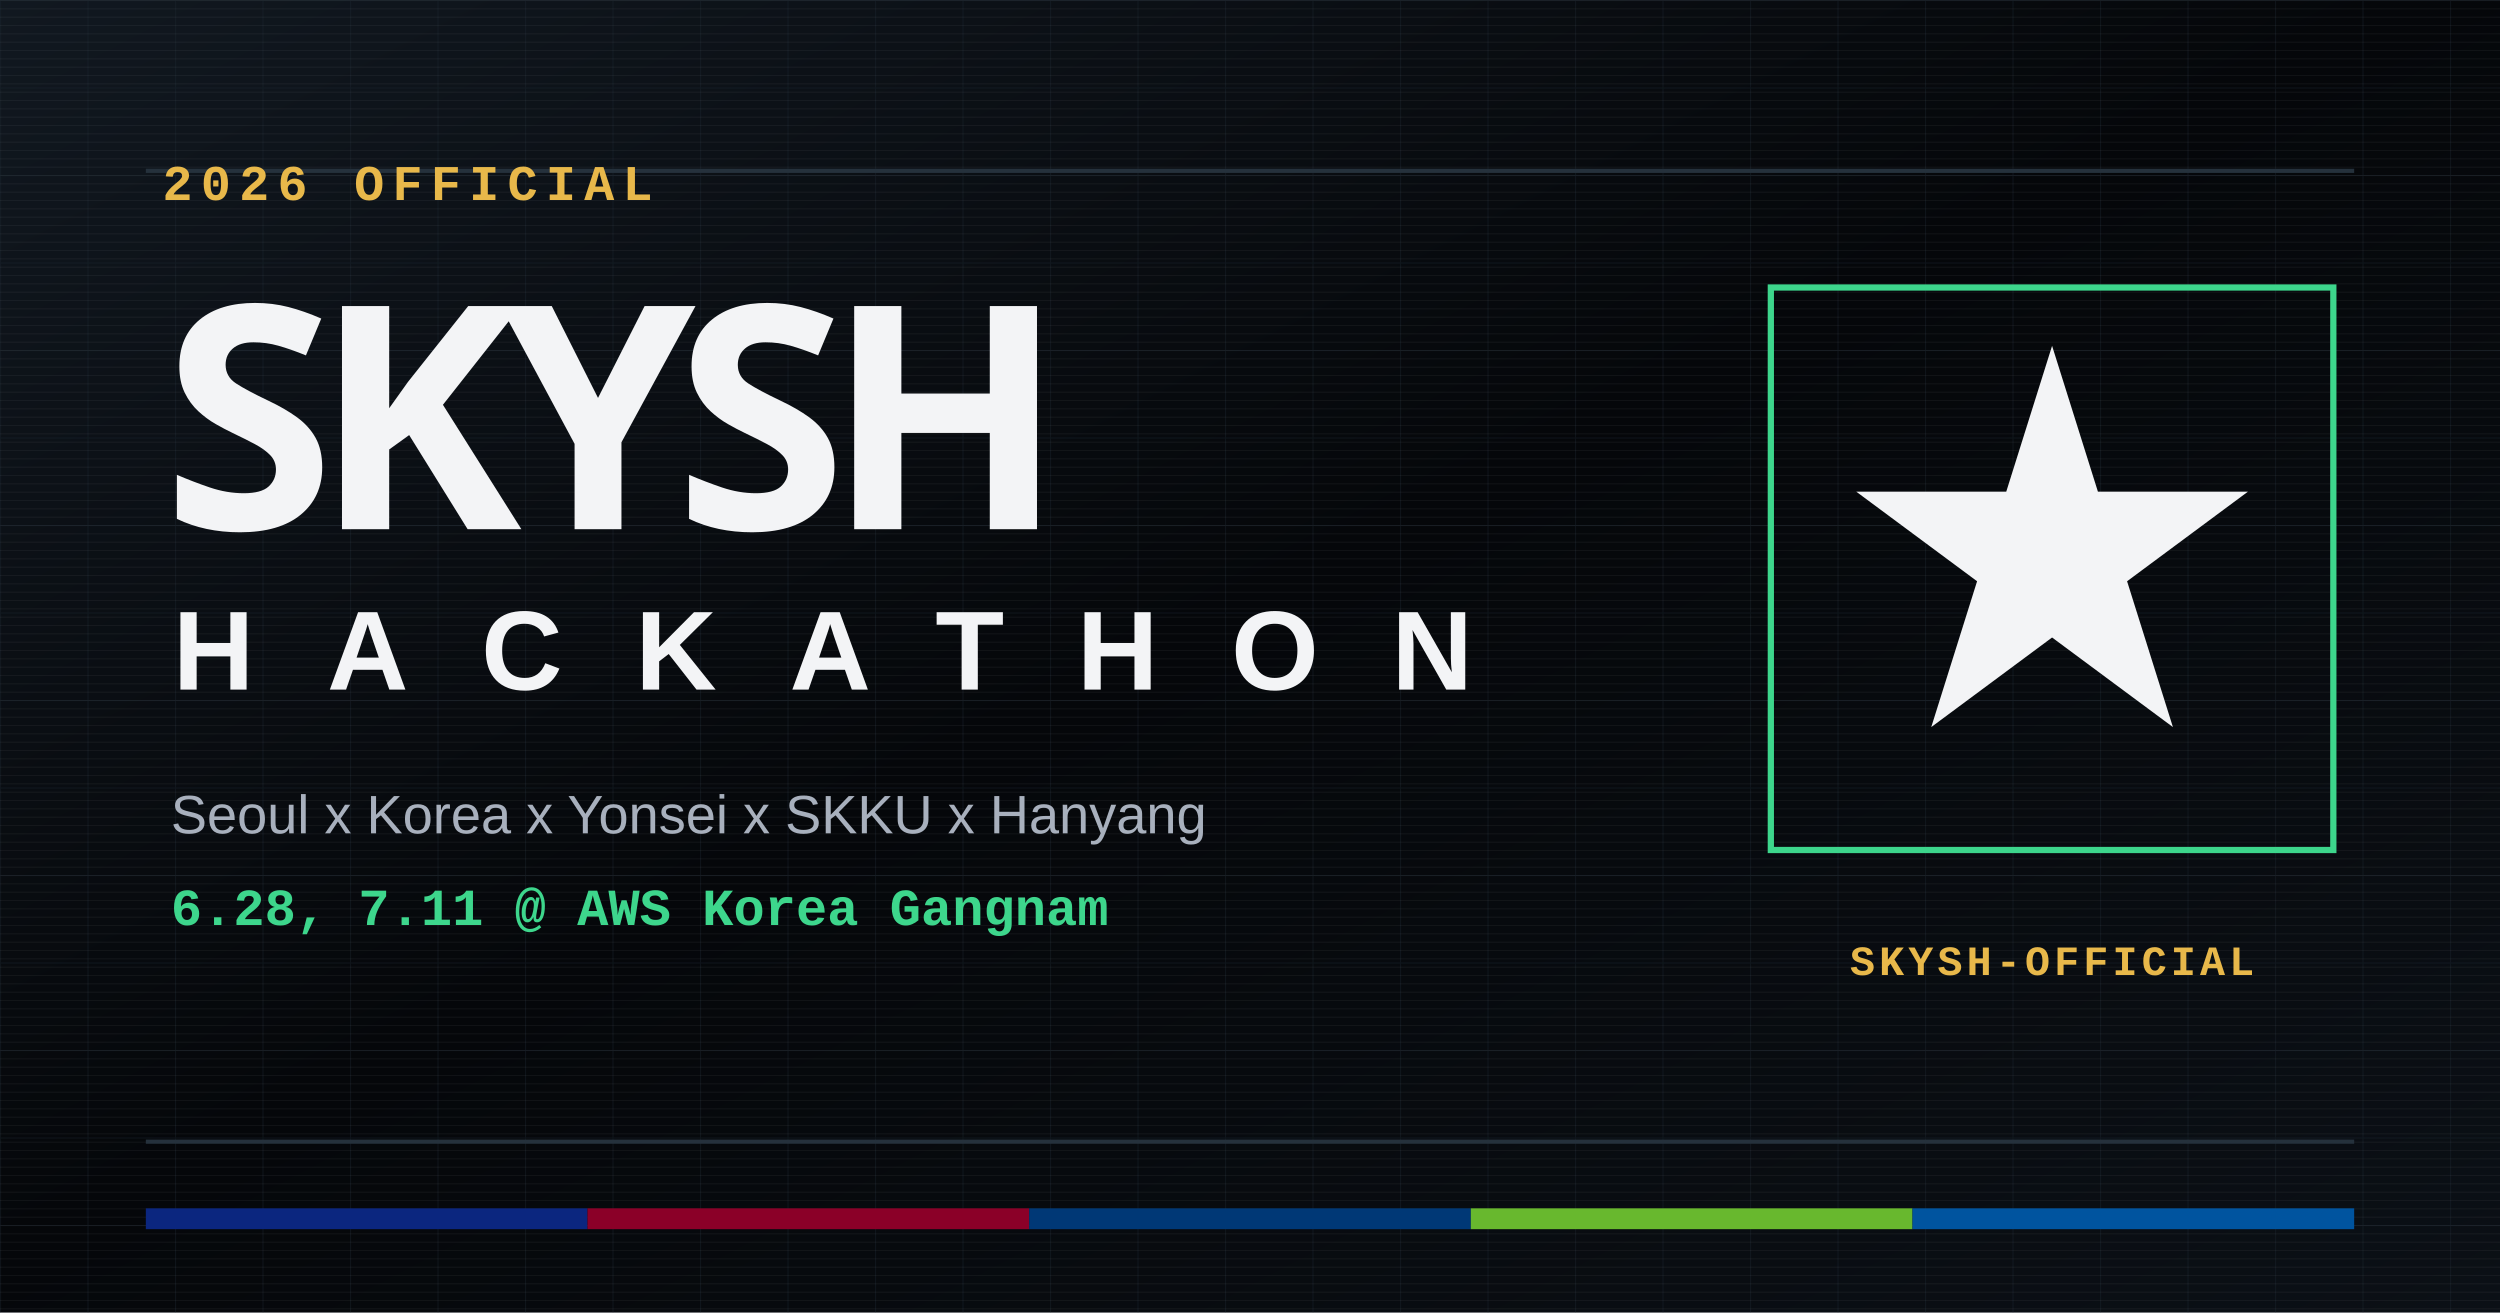
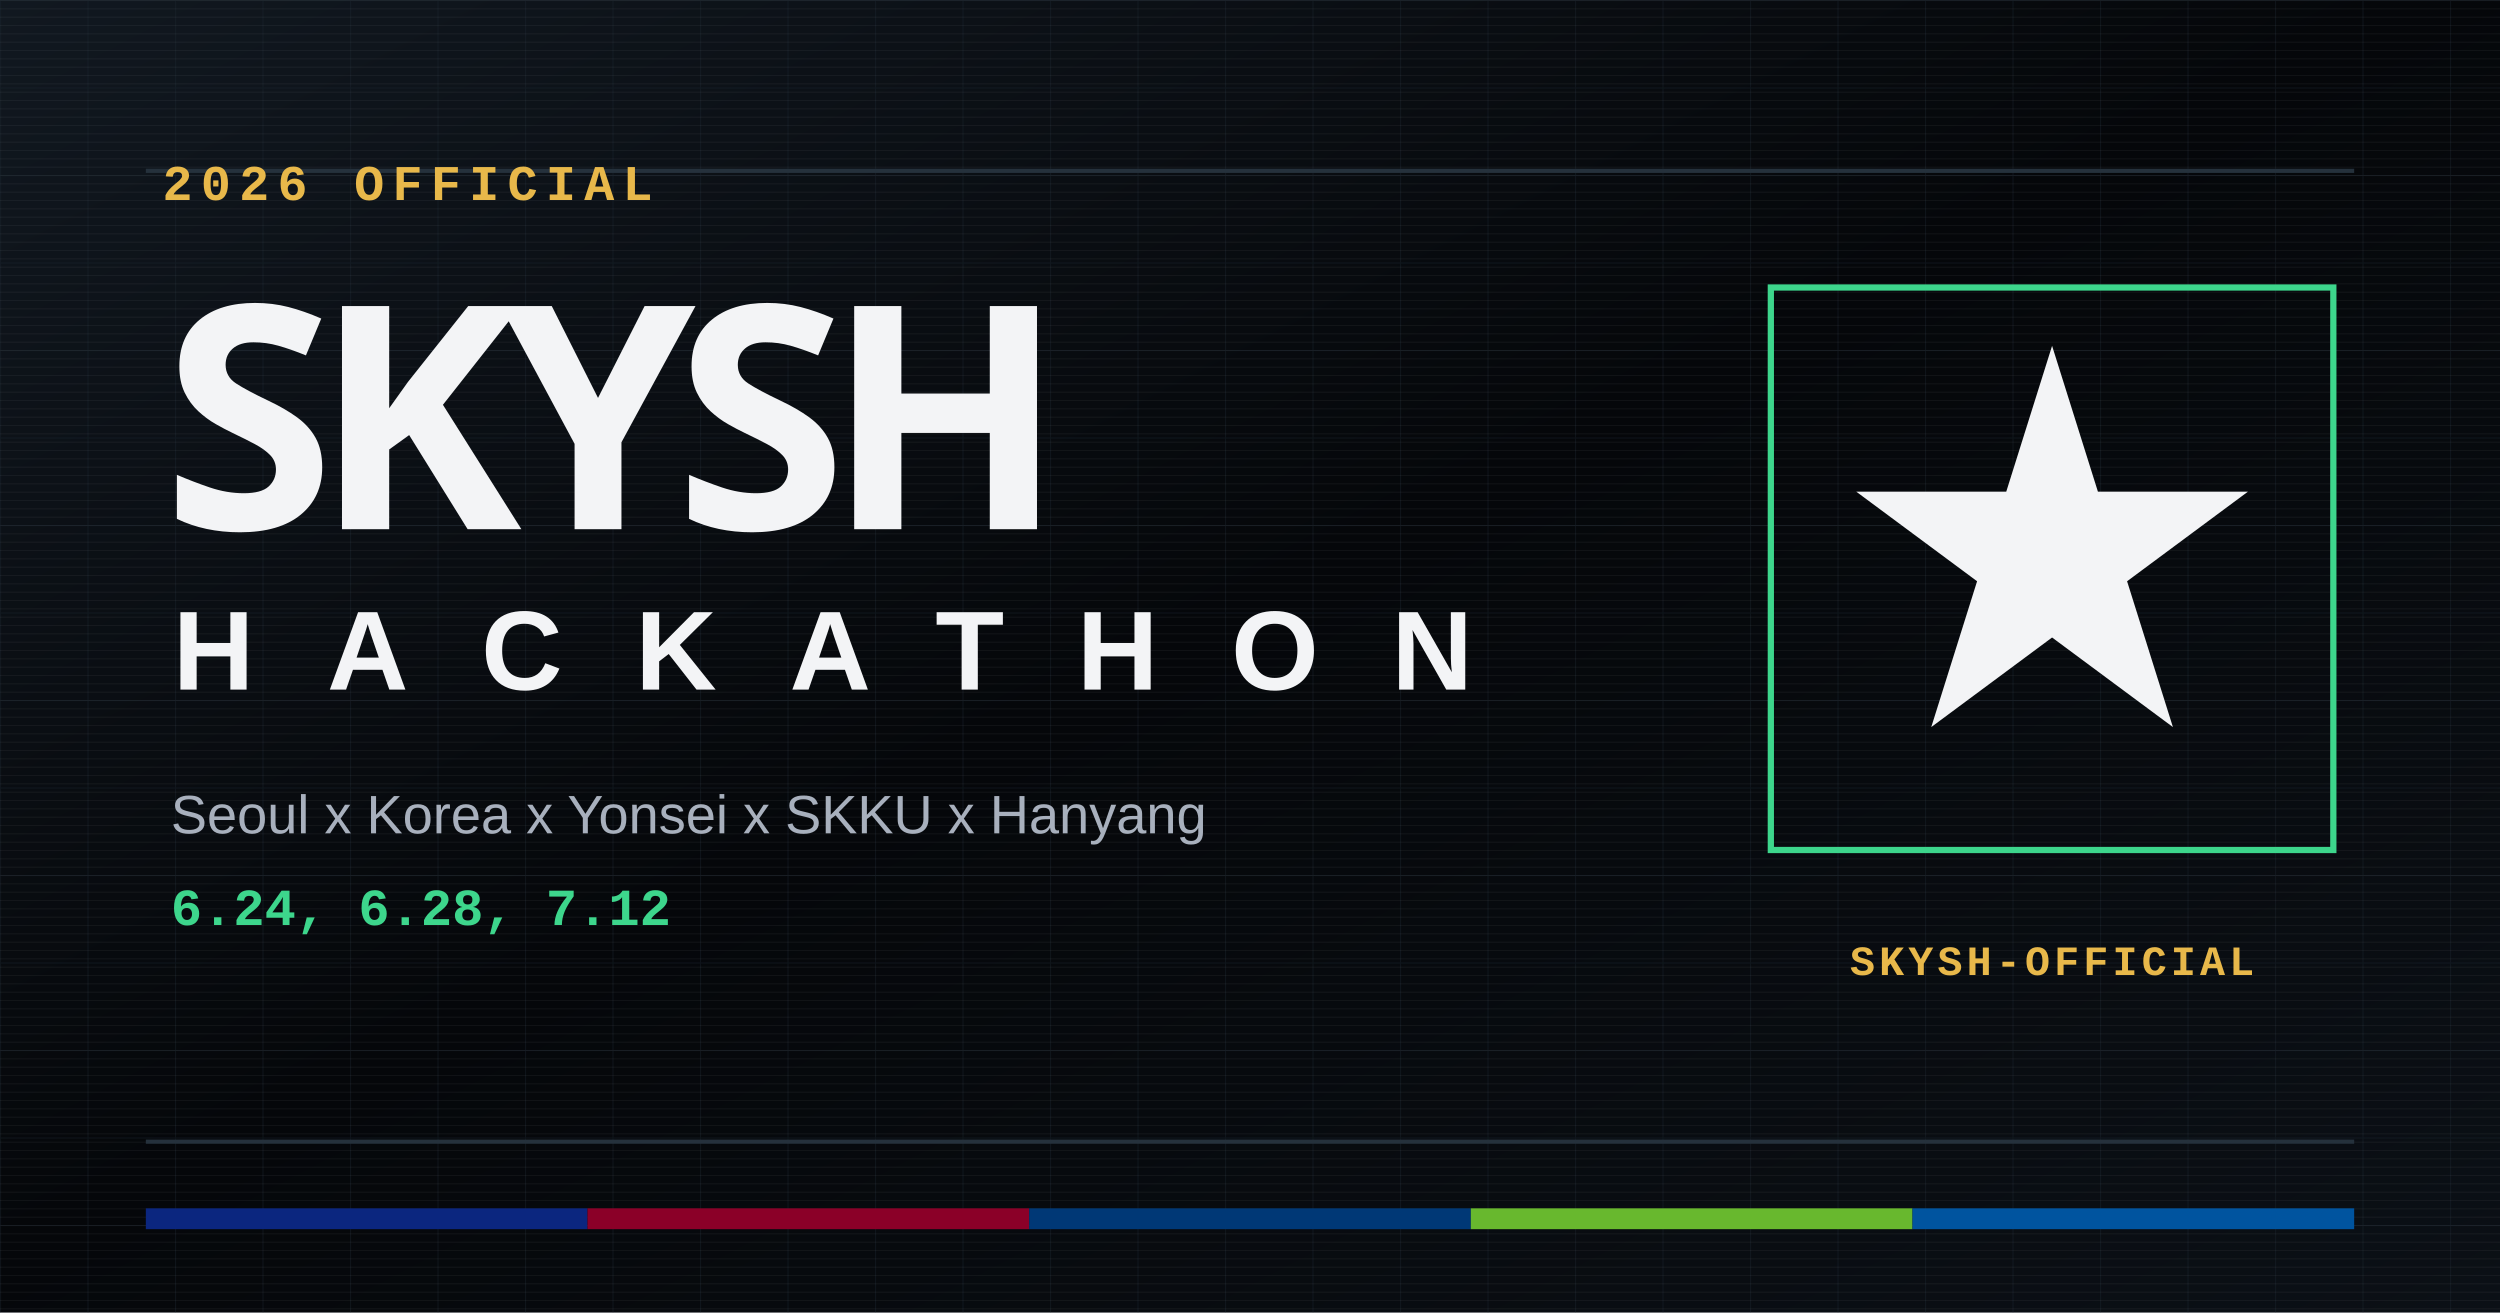
<svg xmlns="http://www.w3.org/2000/svg" width="1200" height="630" viewBox="0 0 1200 630">
  <defs>
    <linearGradient id="fade" x1="0" y1="0" x2="1" y2="1">
      <stop offset="0" stop-color="#111820" />
      <stop offset="0.48" stop-color="#05070a" />
      <stop offset="1" stop-color="#0b1016" />
    </linearGradient>
    <pattern id="grid" width="42" height="42" patternUnits="userSpaceOnUse">
      <path d="M42 0H0V42" fill="none" stroke="#1c2832" stroke-width="1" opacity="0.55" />
    </pattern>
    <pattern id="scan" width="4" height="4" patternUnits="userSpaceOnUse">
      <path d="M0 0H4" stroke="#ffffff" stroke-width="1" opacity="0.045" />
    </pattern>
  </defs>
  <rect width="1200" height="630" fill="url(#fade)" />
  <rect width="1200" height="630" fill="url(#grid)" opacity="0.7" />
  <rect width="1200" height="630" fill="url(#scan)" />
  <path d="M70 82H1130" stroke="#25313c" stroke-width="2" />
  <path d="M70 548H1130" stroke="#25313c" stroke-width="2" />
  <g transform="translate(78 96)">
    <text x="0" y="0" fill="#e8b84a" font-family="Consolas, 'Courier New', monospace" font-size="24" font-weight="700" letter-spacing="4">2026 OFFICIAL</text>
    <text x="0" y="158" fill="#f3f4f6" font-family="Arial Black, Impact, sans-serif" font-size="150" font-weight="900" letter-spacing="-10">SKYSH</text>
    <text x="5" y="235" fill="#f3f4f6" font-family="Arial, Helvetica, sans-serif" font-size="54" font-weight="700" letter-spacing="35">HACKATHON</text>
    <text x="4" y="304" fill="#a8b0bd" font-family="Arial, Helvetica, sans-serif" font-size="26" font-weight="500">Seoul x Korea x Yonsei x SKKU x Hanyang</text>
-     <text x="4" y="348" fill="#3dd68c" font-family="Consolas, 'Courier New', monospace" font-size="25" font-weight="700">6.28, 7.11  @ AWS Korea Gangnam</text>
+     <text x="4" y="348" fill="#3dd68c" font-family="Consolas, 'Courier New', monospace" font-size="25" font-weight="700">6.24, 6.28, 7.12</text>
  </g>
  <g transform="translate(850 138)">
    <rect x="0" y="0" width="270" height="270" fill="none" stroke="#3dd68c" stroke-width="3" />
    <path d="M135 28L157 98L229 98L171 141L193 211L135 168L77 211L99 141L41 98L113 98Z" fill="#f3f4f6" />
    <text x="135" y="330" fill="#e8b84a" font-family="Consolas, 'Courier New', monospace" font-size="20" font-weight="700" text-anchor="middle" letter-spacing="2">SKYSH-OFFICIAL</text>
  </g>
  <g transform="translate(70 580)">
    <rect x="0" y="0" width="212" height="10" fill="#0b267f" />
    <rect x="212" y="0" width="212" height="10" fill="#8b0028" />
    <rect x="424" y="0" width="212" height="10" fill="#003876" />
    <rect x="636" y="0" width="212" height="10" fill="#68b82e" />
    <rect x="848" y="0" width="212" height="10" fill="#00549f" />
  </g>
</svg>
